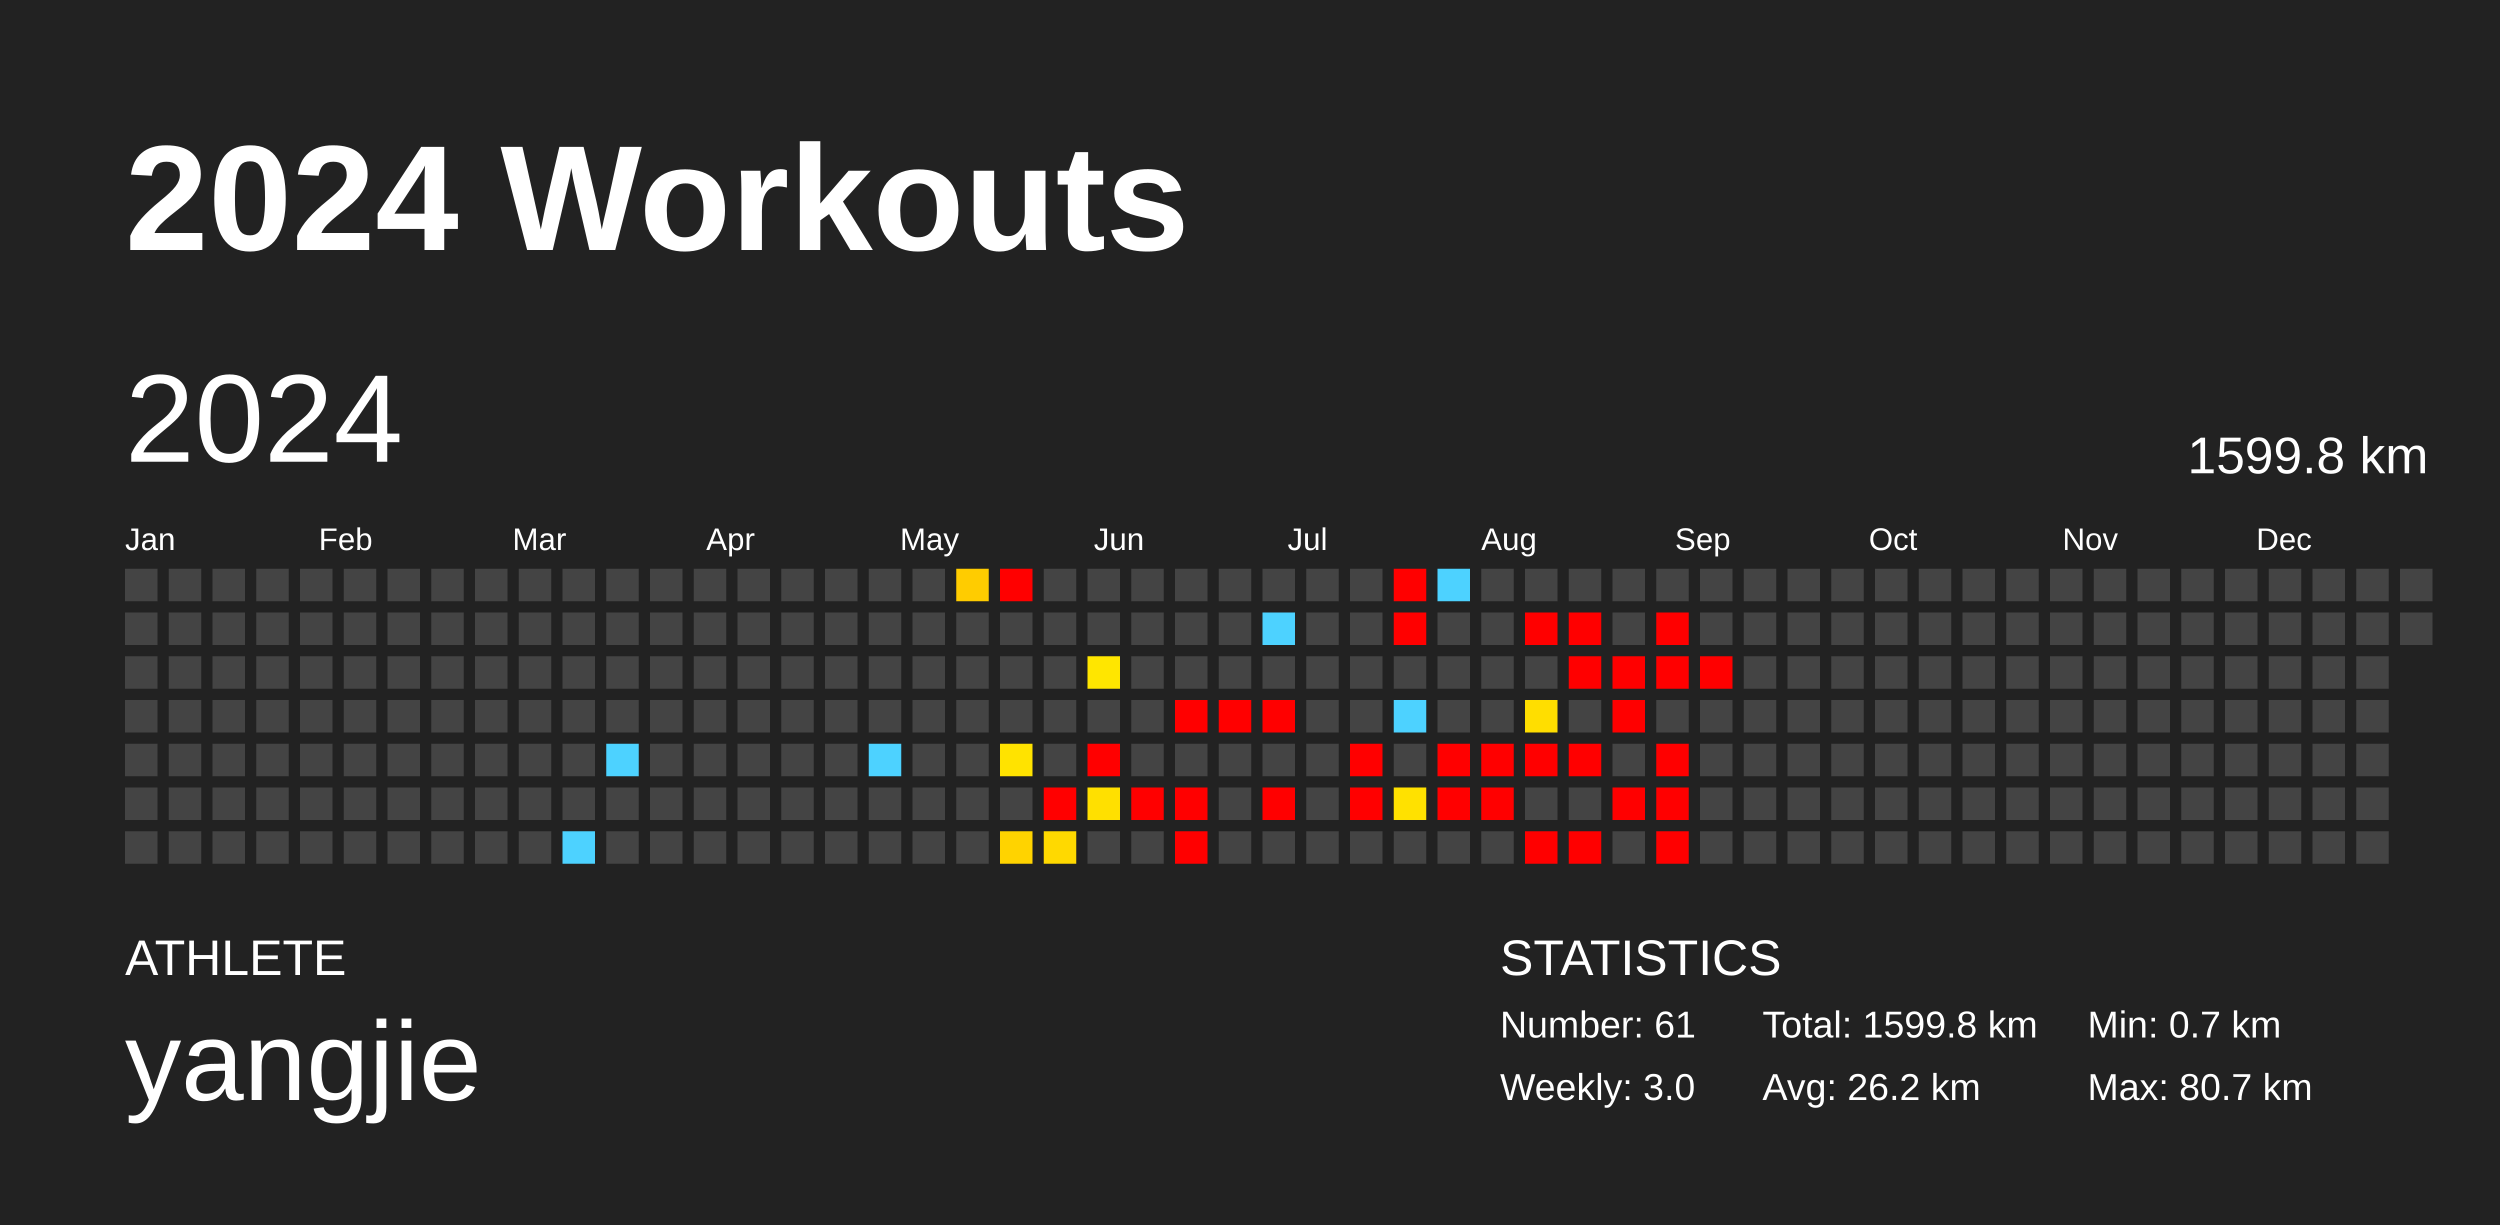
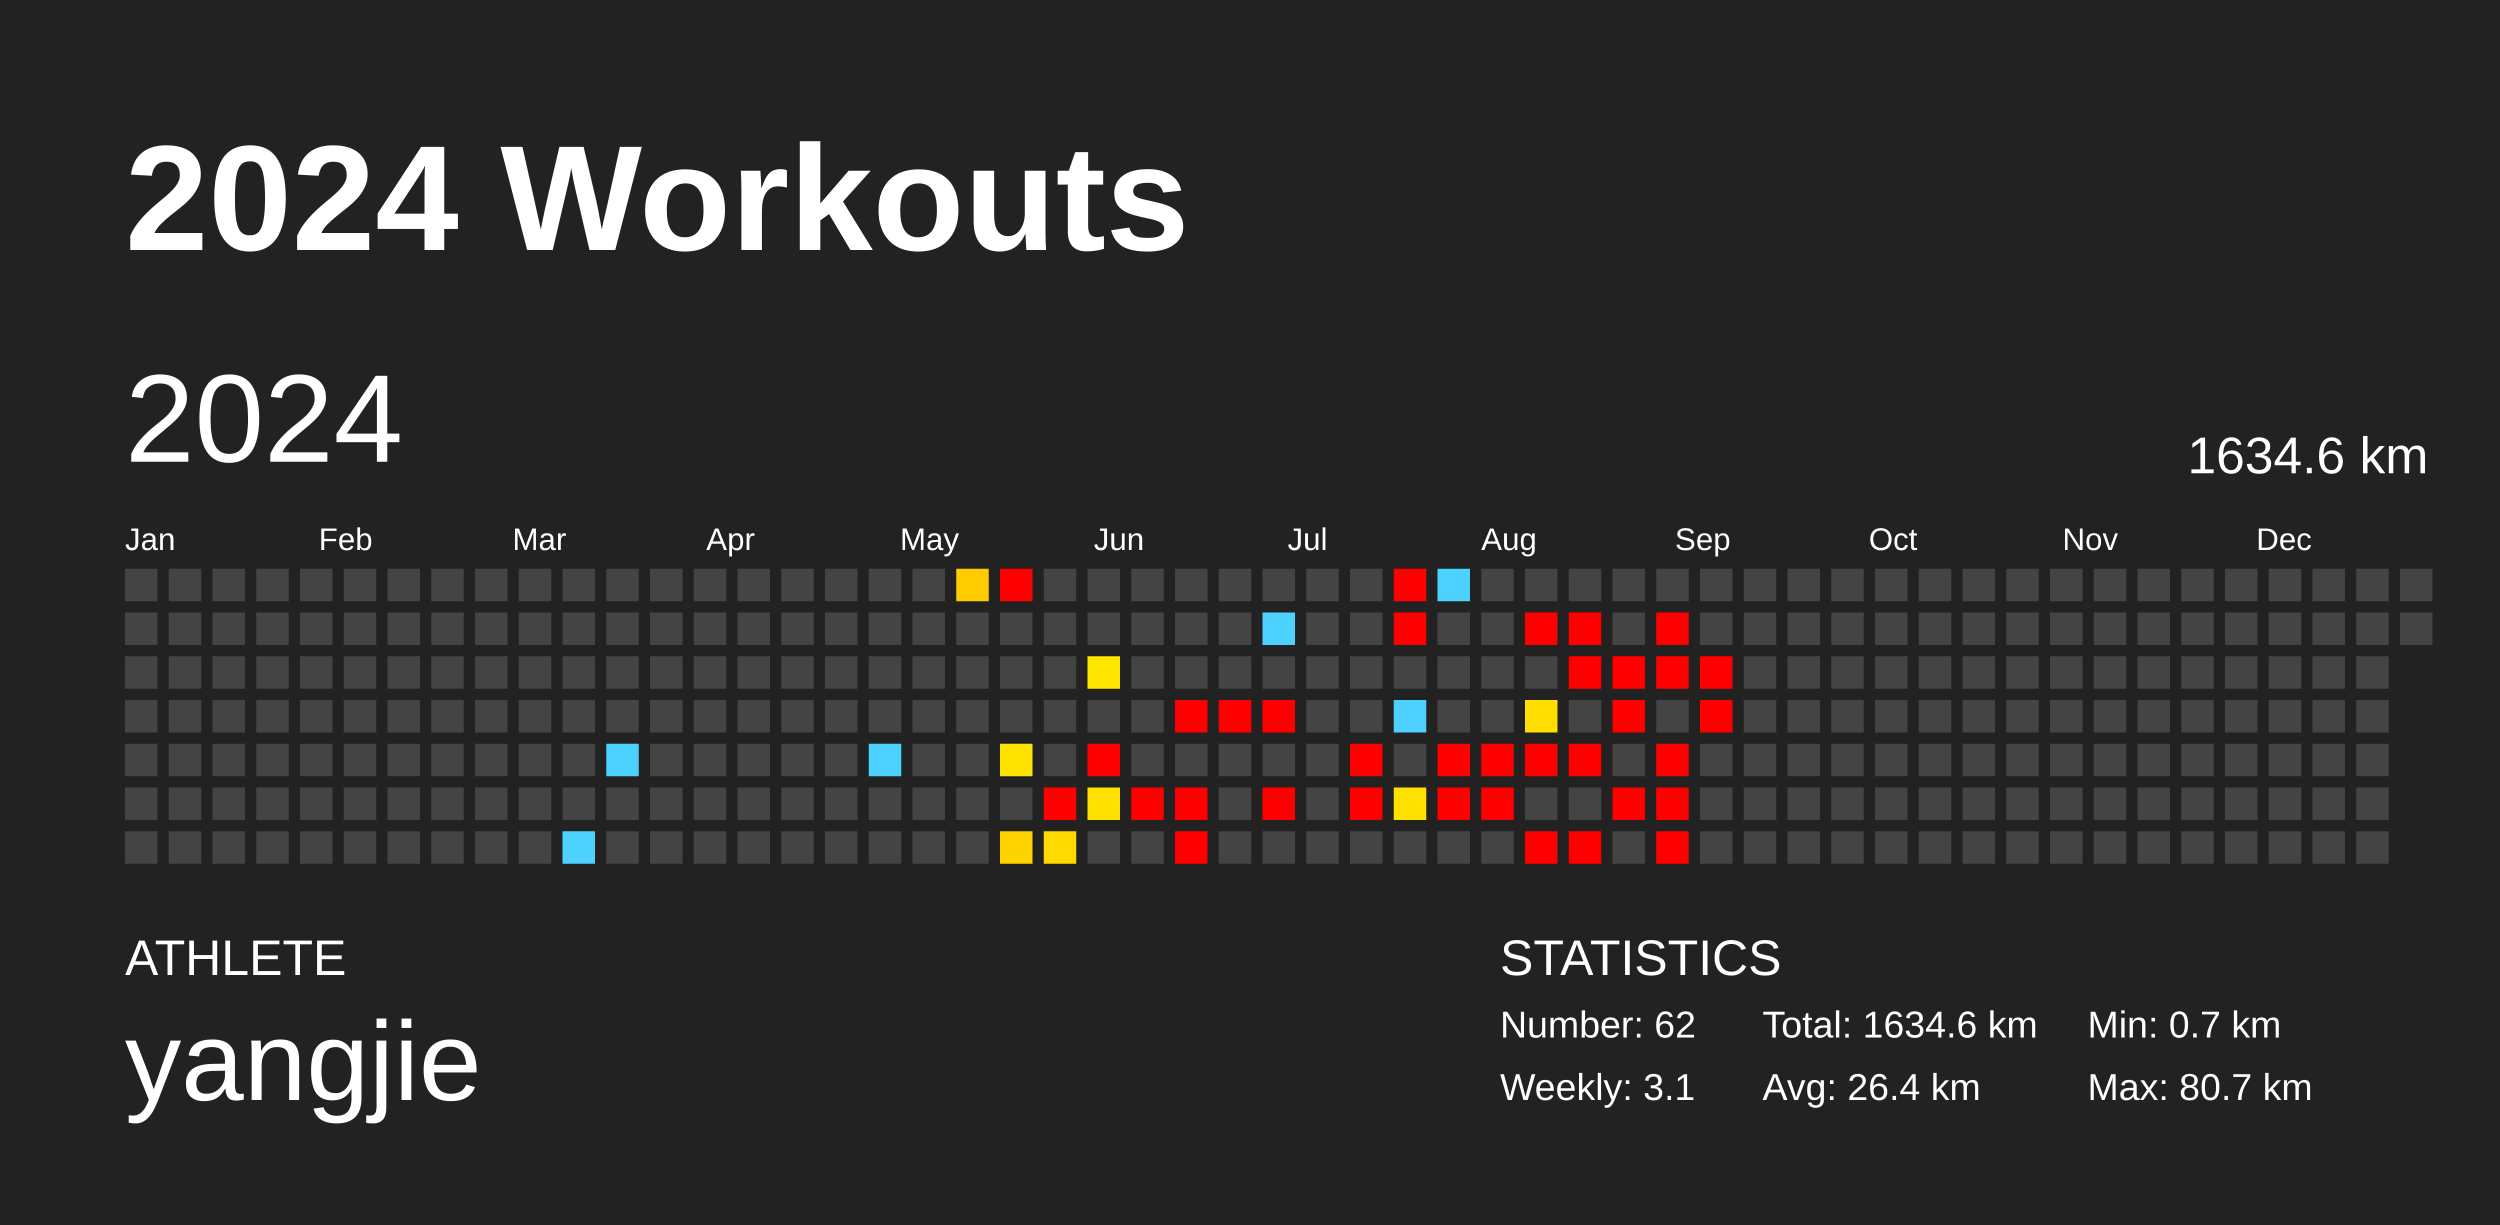
<svg xmlns="http://www.w3.org/2000/svg" baseProfile="full" height="98mm" version="1.1" viewBox="0,0,200,98" width="200mm">
  <defs />
  <rect fill="#222222" height="98" width="200" x="0" y="0" />
  <text fill="#FFFFFF" style="font-size:12px; font-family:Arial; font-weight:bold;" x="10" y="20">2024 Workouts</text>
  <text fill="#FFFFFF" style="font-size:4px; font-family:Arial" x="10" y="78">ATHLETE</text>
  <text fill="#FFFFFF" style="font-size:9px; font-family:Arial" x="10" y="88">yangjie</text>
  <text fill="#FFFFFF" style="font-size:4px; font-family:Arial" x="120" y="78">STATISTICS</text>
-   <text fill="#FFFFFF" style="font-size:3px; font-family:Arial" x="120" y="83">Number: 61</text>
-   <text fill="#FFFFFF" style="font-size:3px; font-family:Arial" x="120" y="88">Weekly: 3.0</text>
-   <text fill="#FFFFFF" style="font-size:3px; font-family:Arial" x="141" y="83">Total: 1599.8 km</text>
-   <text fill="#FFFFFF" style="font-size:3px; font-family:Arial" x="141" y="88">Avg: 26.2 km</text>
+   <text fill="#FFFFFF" style="font-size:3px; font-family:Arial" x="120" y="83">Number: 62</text>
+   <text fill="#FFFFFF" style="font-size:3px; font-family:Arial" x="120" y="88">Weekly: 3.1</text>
+   <text fill="#FFFFFF" style="font-size:3px; font-family:Arial" x="141" y="83">Total: 1634.6 km</text>
+   <text fill="#FFFFFF" style="font-size:3px; font-family:Arial" x="141" y="88">Avg: 26.4 km</text>
  <text fill="#FFFFFF" style="font-size:3px; font-family:Arial" x="167" y="83">Min: 0.7 km</text>
  <text fill="#FFFFFF" style="font-size:3px; font-family:Arial" x="167" y="88">Max: 80.7 km</text>
  <text dominant-baseline="hanging" fill="#FFFFFF" style="font-size:10.0px; font-family:Arial;" x="10" y="30">2024</text>
-   <text dominant-baseline="hanging" fill="#FFFFFF" style="font-size:4.125px; font-family:Arial;" x="175" y="35">1599.8 km</text>
+   <text dominant-baseline="hanging" fill="#FFFFFF" style="font-size:4.125px; font-family:Arial;" x="175" y="35">1634.6 km</text>
  <text fill="#FFFFFF" style="font-size:2.5px; font-family:Arial" x="10.0" y="44">Jan</text>
  <text fill="#FFFFFF" style="font-size:2.5px; font-family:Arial" x="25.5" y="44">Feb</text>
  <text fill="#FFFFFF" style="font-size:2.5px; font-family:Arial" x="41.0" y="44">Mar</text>
  <text fill="#FFFFFF" style="font-size:2.5px; font-family:Arial" x="56.5" y="44">Apr</text>
  <text fill="#FFFFFF" style="font-size:2.5px; font-family:Arial" x="72.0" y="44">May</text>
  <text fill="#FFFFFF" style="font-size:2.5px; font-family:Arial" x="87.5" y="44">Jun</text>
  <text fill="#FFFFFF" style="font-size:2.5px; font-family:Arial" x="103.0" y="44">Jul</text>
  <text fill="#FFFFFF" style="font-size:2.5px; font-family:Arial" x="118.5" y="44">Aug</text>
  <text fill="#FFFFFF" style="font-size:2.5px; font-family:Arial" x="134.0" y="44">Sep</text>
  <text fill="#FFFFFF" style="font-size:2.5px; font-family:Arial" x="149.5" y="44">Oct</text>
  <text fill="#FFFFFF" style="font-size:2.5px; font-family:Arial" x="165.0" y="44">Nov</text>
  <text fill="#FFFFFF" style="font-size:2.5px; font-family:Arial" x="180.5" y="44">Dec</text>
  <rect fill="#444444" height="2.6" width="2.6" x="10.0" y="45.5" />
  <rect fill="#444444" height="2.6" width="2.6" x="10.0" y="49.0" />
  <rect fill="#444444" height="2.6" width="2.6" x="10.0" y="52.5" />
  <rect fill="#444444" height="2.6" width="2.6" x="10.0" y="56.0" />
  <rect fill="#444444" height="2.6" width="2.6" x="10.0" y="59.5" />
  <rect fill="#444444" height="2.6" width="2.6" x="10.0" y="63.0" />
  <rect fill="#444444" height="2.6" width="2.6" x="10.0" y="66.5" />
  <rect fill="#444444" height="2.6" width="2.6" x="13.5" y="45.5" />
  <rect fill="#444444" height="2.6" width="2.6" x="13.5" y="49.0" />
  <rect fill="#444444" height="2.6" width="2.6" x="13.5" y="52.5" />
  <rect fill="#444444" height="2.6" width="2.6" x="13.5" y="56.0" />
  <rect fill="#444444" height="2.6" width="2.6" x="13.5" y="59.5" />
  <rect fill="#444444" height="2.6" width="2.6" x="13.5" y="63.0" />
  <rect fill="#444444" height="2.6" width="2.6" x="13.5" y="66.5" />
  <rect fill="#444444" height="2.6" width="2.6" x="17.0" y="45.5" />
  <rect fill="#444444" height="2.6" width="2.6" x="17.0" y="49.0" />
  <rect fill="#444444" height="2.6" width="2.6" x="17.0" y="52.5" />
  <rect fill="#444444" height="2.6" width="2.6" x="17.0" y="56.0" />
  <rect fill="#444444" height="2.6" width="2.6" x="17.0" y="59.5" />
  <rect fill="#444444" height="2.6" width="2.6" x="17.0" y="63.0" />
  <rect fill="#444444" height="2.6" width="2.6" x="17.0" y="66.5" />
  <rect fill="#444444" height="2.6" width="2.6" x="20.5" y="45.5" />
  <rect fill="#444444" height="2.6" width="2.6" x="20.5" y="49.0" />
  <rect fill="#444444" height="2.6" width="2.6" x="20.5" y="52.5" />
  <rect fill="#444444" height="2.6" width="2.6" x="20.5" y="56.0" />
  <rect fill="#444444" height="2.6" width="2.6" x="20.5" y="59.5" />
  <rect fill="#444444" height="2.6" width="2.6" x="20.5" y="63.0" />
  <rect fill="#444444" height="2.6" width="2.6" x="20.5" y="66.5" />
  <rect fill="#444444" height="2.6" width="2.6" x="24.0" y="45.5" />
  <rect fill="#444444" height="2.6" width="2.6" x="24.0" y="49.0" />
  <rect fill="#444444" height="2.6" width="2.6" x="24.0" y="52.5" />
  <rect fill="#444444" height="2.6" width="2.6" x="24.0" y="56.0" />
  <rect fill="#444444" height="2.6" width="2.6" x="24.0" y="59.5" />
  <rect fill="#444444" height="2.6" width="2.6" x="24.0" y="63.0" />
  <rect fill="#444444" height="2.6" width="2.6" x="24.0" y="66.5" />
  <rect fill="#444444" height="2.6" width="2.6" x="27.5" y="45.5" />
  <rect fill="#444444" height="2.6" width="2.6" x="27.5" y="49.0" />
  <rect fill="#444444" height="2.6" width="2.6" x="27.5" y="52.5" />
  <rect fill="#444444" height="2.6" width="2.6" x="27.5" y="56.0" />
  <rect fill="#444444" height="2.6" width="2.6" x="27.5" y="59.5" />
  <rect fill="#444444" height="2.6" width="2.6" x="27.5" y="63.0" />
  <rect fill="#444444" height="2.6" width="2.6" x="27.5" y="66.5" />
  <rect fill="#444444" height="2.6" width="2.6" x="31.0" y="45.5" />
  <rect fill="#444444" height="2.6" width="2.6" x="31.0" y="49.0" />
  <rect fill="#444444" height="2.6" width="2.6" x="31.0" y="52.5" />
  <rect fill="#444444" height="2.6" width="2.6" x="31.0" y="56.0" />
  <rect fill="#444444" height="2.6" width="2.6" x="31.0" y="59.5" />
  <rect fill="#444444" height="2.6" width="2.6" x="31.0" y="63.0" />
  <rect fill="#444444" height="2.6" width="2.6" x="31.0" y="66.5" />
  <rect fill="#444444" height="2.6" width="2.6" x="34.5" y="45.5" />
  <rect fill="#444444" height="2.6" width="2.6" x="34.5" y="49.0" />
  <rect fill="#444444" height="2.6" width="2.6" x="34.5" y="52.5" />
  <rect fill="#444444" height="2.6" width="2.6" x="34.5" y="56.0" />
  <rect fill="#444444" height="2.6" width="2.6" x="34.5" y="59.5" />
  <rect fill="#444444" height="2.6" width="2.6" x="34.5" y="63.0" />
  <rect fill="#444444" height="2.6" width="2.6" x="34.5" y="66.5" />
  <rect fill="#444444" height="2.6" width="2.6" x="38.0" y="45.5" />
  <rect fill="#444444" height="2.6" width="2.6" x="38.0" y="49.0" />
  <rect fill="#444444" height="2.6" width="2.6" x="38.0" y="52.5" />
  <rect fill="#444444" height="2.6" width="2.6" x="38.0" y="56.0" />
  <rect fill="#444444" height="2.6" width="2.6" x="38.0" y="59.5" />
  <rect fill="#444444" height="2.6" width="2.6" x="38.0" y="63.0" />
  <rect fill="#444444" height="2.6" width="2.6" x="38.0" y="66.5" />
  <rect fill="#444444" height="2.6" width="2.6" x="41.5" y="45.5" />
  <rect fill="#444444" height="2.6" width="2.6" x="41.5" y="49.0" />
  <rect fill="#444444" height="2.6" width="2.6" x="41.5" y="52.5" />
  <rect fill="#444444" height="2.6" width="2.6" x="41.5" y="56.0" />
  <rect fill="#444444" height="2.6" width="2.6" x="41.5" y="59.5" />
  <rect fill="#444444" height="2.6" width="2.6" x="41.5" y="63.0" />
  <rect fill="#444444" height="2.6" width="2.6" x="41.5" y="66.5" />
  <rect fill="#444444" height="2.6" width="2.6" x="45.0" y="45.5" />
  <rect fill="#444444" height="2.6" width="2.6" x="45.0" y="49.0" />
  <rect fill="#444444" height="2.6" width="2.6" x="45.0" y="52.5" />
  <rect fill="#444444" height="2.6" width="2.6" x="45.0" y="56.0" />
  <rect fill="#444444" height="2.6" width="2.6" x="45.0" y="59.5" />
  <rect fill="#444444" height="2.6" width="2.6" x="45.0" y="63.0" />
  <rect fill="#4dd2ff" height="2.6" width="2.6" x="45.0" y="66.5" />
  <rect fill="#444444" height="2.6" width="2.6" x="48.5" y="45.5" />
  <rect fill="#444444" height="2.6" width="2.6" x="48.5" y="49.0" />
  <rect fill="#444444" height="2.6" width="2.6" x="48.5" y="52.5" />
  <rect fill="#444444" height="2.6" width="2.6" x="48.5" y="56.0" />
  <rect fill="#4dd2ff" height="2.6" width="2.6" x="48.5" y="59.5" />
  <rect fill="#444444" height="2.6" width="2.6" x="48.5" y="63.0" />
  <rect fill="#444444" height="2.6" width="2.6" x="48.5" y="66.5" />
  <rect fill="#444444" height="2.6" width="2.6" x="52.0" y="45.5" />
  <rect fill="#444444" height="2.6" width="2.6" x="52.0" y="49.0" />
  <rect fill="#444444" height="2.6" width="2.6" x="52.0" y="52.5" />
  <rect fill="#444444" height="2.6" width="2.6" x="52.0" y="56.0" />
  <rect fill="#444444" height="2.6" width="2.6" x="52.0" y="59.5" />
  <rect fill="#444444" height="2.6" width="2.6" x="52.0" y="63.0" />
  <rect fill="#444444" height="2.6" width="2.6" x="52.0" y="66.5" />
  <rect fill="#444444" height="2.6" width="2.6" x="55.5" y="45.5" />
  <rect fill="#444444" height="2.6" width="2.6" x="55.5" y="49.0" />
  <rect fill="#444444" height="2.6" width="2.6" x="55.5" y="52.5" />
  <rect fill="#444444" height="2.6" width="2.6" x="55.5" y="56.0" />
  <rect fill="#444444" height="2.6" width="2.6" x="55.5" y="59.5" />
  <rect fill="#444444" height="2.6" width="2.6" x="55.5" y="63.0" />
  <rect fill="#444444" height="2.6" width="2.6" x="55.5" y="66.5" />
  <rect fill="#444444" height="2.6" width="2.6" x="59.0" y="45.5" />
  <rect fill="#444444" height="2.6" width="2.6" x="59.0" y="49.0" />
  <rect fill="#444444" height="2.6" width="2.6" x="59.0" y="52.5" />
  <rect fill="#444444" height="2.6" width="2.6" x="59.0" y="56.0" />
  <rect fill="#444444" height="2.6" width="2.6" x="59.0" y="59.5" />
  <rect fill="#444444" height="2.6" width="2.6" x="59.0" y="63.0" />
  <rect fill="#444444" height="2.6" width="2.6" x="59.0" y="66.5" />
  <rect fill="#444444" height="2.6" width="2.6" x="62.5" y="45.5" />
  <rect fill="#444444" height="2.6" width="2.6" x="62.5" y="49.0" />
  <rect fill="#444444" height="2.6" width="2.6" x="62.5" y="52.5" />
  <rect fill="#444444" height="2.6" width="2.6" x="62.5" y="56.0" />
  <rect fill="#444444" height="2.6" width="2.6" x="62.5" y="59.5" />
  <rect fill="#444444" height="2.6" width="2.6" x="62.5" y="63.0" />
  <rect fill="#444444" height="2.6" width="2.6" x="62.5" y="66.5" />
  <rect fill="#444444" height="2.6" width="2.6" x="66.0" y="45.5" />
  <rect fill="#444444" height="2.6" width="2.6" x="66.0" y="49.0" />
  <rect fill="#444444" height="2.6" width="2.6" x="66.0" y="52.5" />
  <rect fill="#444444" height="2.6" width="2.6" x="66.0" y="56.0" />
  <rect fill="#444444" height="2.6" width="2.6" x="66.0" y="59.5" />
  <rect fill="#444444" height="2.6" width="2.6" x="66.0" y="63.0" />
  <rect fill="#444444" height="2.6" width="2.6" x="66.0" y="66.5" />
  <rect fill="#444444" height="2.6" width="2.6" x="69.5" y="45.5" />
  <rect fill="#444444" height="2.6" width="2.6" x="69.5" y="49.0" />
  <rect fill="#444444" height="2.6" width="2.6" x="69.5" y="52.5" />
  <rect fill="#444444" height="2.6" width="2.6" x="69.5" y="56.0" />
  <rect fill="#4dd2ff" height="2.6" width="2.6" x="69.5" y="59.5" />
  <rect fill="#444444" height="2.6" width="2.6" x="69.5" y="63.0" />
  <rect fill="#444444" height="2.6" width="2.6" x="69.5" y="66.5" />
  <rect fill="#444444" height="2.6" width="2.6" x="73.0" y="45.5" />
  <rect fill="#444444" height="2.6" width="2.6" x="73.0" y="49.0" />
  <rect fill="#444444" height="2.6" width="2.6" x="73.0" y="52.5" />
  <rect fill="#444444" height="2.6" width="2.6" x="73.0" y="56.0" />
  <rect fill="#444444" height="2.6" width="2.6" x="73.0" y="59.5" />
  <rect fill="#444444" height="2.6" width="2.6" x="73.0" y="63.0" />
  <rect fill="#444444" height="2.6" width="2.6" x="73.0" y="66.5" />
  <rect fill="#ffcc00" height="2.6" width="2.6" x="76.5" y="45.5" />
  <rect fill="#444444" height="2.6" width="2.6" x="76.5" y="49.0" />
  <rect fill="#444444" height="2.6" width="2.6" x="76.5" y="52.5" />
  <rect fill="#444444" height="2.6" width="2.6" x="76.5" y="56.0" />
  <rect fill="#444444" height="2.6" width="2.6" x="76.5" y="59.5" />
  <rect fill="#444444" height="2.6" width="2.6" x="76.5" y="63.0" />
  <rect fill="#444444" height="2.6" width="2.6" x="76.5" y="66.5" />
  <rect fill="red" height="2.6" width="2.6" x="80.0" y="45.5" />
  <rect fill="#444444" height="2.6" width="2.6" x="80.0" y="49.0" />
  <rect fill="#444444" height="2.6" width="2.6" x="80.0" y="52.5" />
  <rect fill="#444444" height="2.6" width="2.6" x="80.0" y="56.0" />
  <rect fill="#ffe300" height="2.6" width="2.6" x="80.0" y="59.5" />
  <rect fill="#444444" height="2.6" width="2.6" x="80.0" y="63.0" />
  <rect fill="#ffd300" height="2.6" width="2.6" x="80.0" y="66.5" />
  <rect fill="#444444" height="2.6" width="2.6" x="83.5" y="45.5" />
  <rect fill="#444444" height="2.6" width="2.6" x="83.5" y="49.0" />
  <rect fill="#444444" height="2.6" width="2.6" x="83.5" y="52.5" />
  <rect fill="#444444" height="2.6" width="2.6" x="83.5" y="56.0" />
  <rect fill="#444444" height="2.6" width="2.6" x="83.5" y="59.5" />
  <rect fill="red" height="2.6" width="2.6" x="83.5" y="63.0" />
  <rect fill="#ffd900" height="2.6" width="2.6" x="83.5" y="66.5" />
  <rect fill="#444444" height="2.6" width="2.6" x="87.0" y="45.5" />
  <rect fill="#444444" height="2.6" width="2.6" x="87.0" y="49.0" />
  <rect fill="#ffe600" height="2.6" width="2.6" x="87.0" y="52.5" />
  <rect fill="#444444" height="2.6" width="2.6" x="87.0" y="56.0" />
  <rect fill="red" height="2.6" width="2.6" x="87.0" y="59.5" />
  <rect fill="#ffe000" height="2.6" width="2.6" x="87.0" y="63.0" />
  <rect fill="#444444" height="2.6" width="2.6" x="87.0" y="66.5" />
  <rect fill="#444444" height="2.6" width="2.6" x="90.5" y="45.5" />
  <rect fill="#444444" height="2.6" width="2.6" x="90.5" y="49.0" />
  <rect fill="#444444" height="2.6" width="2.6" x="90.5" y="52.5" />
  <rect fill="#444444" height="2.6" width="2.6" x="90.5" y="56.0" />
  <rect fill="#444444" height="2.6" width="2.6" x="90.5" y="59.5" />
  <rect fill="red" height="2.6" width="2.6" x="90.5" y="63.0" />
  <rect fill="#444444" height="2.6" width="2.6" x="90.5" y="66.5" />
  <rect fill="#444444" height="2.6" width="2.6" x="94.0" y="45.5" />
  <rect fill="#444444" height="2.6" width="2.6" x="94.0" y="49.0" />
  <rect fill="#444444" height="2.6" width="2.6" x="94.0" y="52.5" />
  <rect fill="red" height="2.6" width="2.6" x="94.0" y="56.0" />
  <rect fill="#444444" height="2.6" width="2.6" x="94.0" y="59.5" />
  <rect fill="red" height="2.6" width="2.6" x="94.0" y="63.0" />
  <rect fill="red" height="2.6" width="2.6" x="94.0" y="66.5" />
  <rect fill="#444444" height="2.6" width="2.6" x="97.5" y="45.5" />
  <rect fill="#444444" height="2.6" width="2.6" x="97.5" y="49.0" />
  <rect fill="#444444" height="2.6" width="2.6" x="97.5" y="52.5" />
  <rect fill="red" height="2.6" width="2.6" x="97.5" y="56.0" />
  <rect fill="#444444" height="2.6" width="2.6" x="97.5" y="59.5" />
  <rect fill="#444444" height="2.6" width="2.6" x="97.5" y="63.0" />
  <rect fill="#444444" height="2.6" width="2.6" x="97.5" y="66.5" />
  <rect fill="#444444" height="2.6" width="2.6" x="101.0" y="45.5" />
  <rect fill="#4dd2ff" height="2.6" width="2.6" x="101.0" y="49.0" />
  <rect fill="#444444" height="2.6" width="2.6" x="101.0" y="52.5" />
  <rect fill="red" height="2.6" width="2.6" x="101.0" y="56.0" />
  <rect fill="#444444" height="2.6" width="2.6" x="101.0" y="59.5" />
  <rect fill="red" height="2.6" width="2.6" x="101.0" y="63.0" />
  <rect fill="#444444" height="2.6" width="2.6" x="101.0" y="66.5" />
  <rect fill="#444444" height="2.6" width="2.6" x="104.5" y="45.5" />
  <rect fill="#444444" height="2.6" width="2.6" x="104.5" y="49.0" />
  <rect fill="#444444" height="2.6" width="2.6" x="104.5" y="52.5" />
  <rect fill="#444444" height="2.6" width="2.6" x="104.5" y="56.0" />
  <rect fill="#444444" height="2.6" width="2.6" x="104.5" y="59.5" />
  <rect fill="#444444" height="2.6" width="2.6" x="104.5" y="63.0" />
  <rect fill="#444444" height="2.6" width="2.6" x="104.5" y="66.5" />
  <rect fill="#444444" height="2.6" width="2.6" x="108.0" y="45.5" />
  <rect fill="#444444" height="2.6" width="2.6" x="108.0" y="49.0" />
  <rect fill="#444444" height="2.6" width="2.6" x="108.0" y="52.5" />
  <rect fill="#444444" height="2.6" width="2.6" x="108.0" y="56.0" />
  <rect fill="red" height="2.6" width="2.6" x="108.0" y="59.5" />
  <rect fill="red" height="2.6" width="2.6" x="108.0" y="63.0" />
  <rect fill="#444444" height="2.6" width="2.6" x="108.0" y="66.5" />
  <rect fill="red" height="2.6" width="2.6" x="111.5" y="45.5" />
  <rect fill="red" height="2.6" width="2.6" x="111.5" y="49.0" />
  <rect fill="#444444" height="2.6" width="2.6" x="111.5" y="52.5" />
  <rect fill="#4dd2ff" height="2.6" width="2.6" x="111.5" y="56.0" />
  <rect fill="#444444" height="2.6" width="2.6" x="111.5" y="59.5" />
  <rect fill="#ffe100" height="2.6" width="2.6" x="111.5" y="63.0" />
  <rect fill="#444444" height="2.6" width="2.6" x="111.5" y="66.5" />
  <rect fill="#4dd2ff" height="2.6" width="2.6" x="115.0" y="45.5" />
  <rect fill="#444444" height="2.6" width="2.6" x="115.0" y="49.0" />
  <rect fill="#444444" height="2.6" width="2.6" x="115.0" y="52.5" />
  <rect fill="#444444" height="2.6" width="2.6" x="115.0" y="56.0" />
  <rect fill="red" height="2.6" width="2.6" x="115.0" y="59.5" />
  <rect fill="red" height="2.6" width="2.6" x="115.0" y="63.0" />
  <rect fill="#444444" height="2.6" width="2.6" x="115.0" y="66.5" />
  <rect fill="#444444" height="2.6" width="2.6" x="118.5" y="45.5" />
  <rect fill="#444444" height="2.6" width="2.6" x="118.5" y="49.0" />
  <rect fill="#444444" height="2.6" width="2.6" x="118.5" y="52.5" />
  <rect fill="#444444" height="2.6" width="2.6" x="118.5" y="56.0" />
  <rect fill="red" height="2.6" width="2.6" x="118.5" y="59.5" />
  <rect fill="red" height="2.6" width="2.6" x="118.5" y="63.0" />
  <rect fill="#444444" height="2.6" width="2.6" x="118.5" y="66.5" />
  <rect fill="#444444" height="2.6" width="2.6" x="122.0" y="45.5" />
  <rect fill="red" height="2.6" width="2.6" x="122.0" y="49.0" />
  <rect fill="#444444" height="2.6" width="2.6" x="122.0" y="52.5" />
  <rect fill="#ffde00" height="2.6" width="2.6" x="122.0" y="56.0" />
  <rect fill="red" height="2.6" width="2.6" x="122.0" y="59.5" />
  <rect fill="#444444" height="2.6" width="2.6" x="122.0" y="63.0" />
  <rect fill="red" height="2.6" width="2.6" x="122.0" y="66.5" />
  <rect fill="#444444" height="2.6" width="2.6" x="125.5" y="45.5" />
  <rect fill="red" height="2.6" width="2.6" x="125.5" y="49.0" />
  <rect fill="red" height="2.6" width="2.6" x="125.5" y="52.5" />
  <rect fill="#444444" height="2.6" width="2.6" x="125.5" y="56.0" />
  <rect fill="red" height="2.6" width="2.6" x="125.5" y="59.5" />
  <rect fill="#444444" height="2.6" width="2.6" x="125.5" y="63.0" />
  <rect fill="red" height="2.6" width="2.6" x="125.5" y="66.5" />
  <rect fill="#444444" height="2.6" width="2.6" x="129.0" y="45.5" />
  <rect fill="#444444" height="2.6" width="2.6" x="129.0" y="49.0" />
  <rect fill="red" height="2.6" width="2.6" x="129.0" y="52.5" />
  <rect fill="red" height="2.6" width="2.6" x="129.0" y="56.0" />
  <rect fill="#444444" height="2.6" width="2.6" x="129.0" y="59.5" />
  <rect fill="red" height="2.6" width="2.6" x="129.0" y="63.0" />
  <rect fill="#444444" height="2.6" width="2.6" x="129.0" y="66.5" />
  <rect fill="#444444" height="2.6" width="2.6" x="132.5" y="45.5" />
  <rect fill="red" height="2.6" width="2.6" x="132.5" y="49.0" />
  <rect fill="red" height="2.6" width="2.6" x="132.5" y="52.5" />
  <rect fill="#444444" height="2.6" width="2.6" x="132.5" y="56.0" />
  <rect fill="red" height="2.6" width="2.6" x="132.5" y="59.5" />
  <rect fill="red" height="2.6" width="2.6" x="132.5" y="63.0" />
  <rect fill="red" height="2.6" width="2.6" x="132.5" y="66.5" />
  <rect fill="#444444" height="2.6" width="2.6" x="136.0" y="45.5" />
  <rect fill="#444444" height="2.6" width="2.6" x="136.0" y="49.0" />
  <rect fill="red" height="2.6" width="2.6" x="136.0" y="52.5" />
-   <rect fill="#444444" height="2.6" width="2.6" x="136.0" y="56.0" />
+   <rect fill="red" height="2.6" width="2.6" x="136.0" y="56.0" />
  <rect fill="#444444" height="2.6" width="2.6" x="136.0" y="59.5" />
  <rect fill="#444444" height="2.6" width="2.6" x="136.0" y="63.0" />
  <rect fill="#444444" height="2.6" width="2.6" x="136.0" y="66.5" />
  <rect fill="#444444" height="2.6" width="2.6" x="139.5" y="45.5" />
  <rect fill="#444444" height="2.6" width="2.6" x="139.5" y="49.0" />
  <rect fill="#444444" height="2.6" width="2.6" x="139.5" y="52.5" />
  <rect fill="#444444" height="2.6" width="2.6" x="139.5" y="56.0" />
  <rect fill="#444444" height="2.6" width="2.6" x="139.5" y="59.5" />
  <rect fill="#444444" height="2.6" width="2.6" x="139.5" y="63.0" />
  <rect fill="#444444" height="2.6" width="2.6" x="139.5" y="66.5" />
  <rect fill="#444444" height="2.6" width="2.6" x="143.0" y="45.5" />
  <rect fill="#444444" height="2.6" width="2.6" x="143.0" y="49.0" />
  <rect fill="#444444" height="2.6" width="2.6" x="143.0" y="52.5" />
  <rect fill="#444444" height="2.6" width="2.6" x="143.0" y="56.0" />
  <rect fill="#444444" height="2.6" width="2.6" x="143.0" y="59.5" />
  <rect fill="#444444" height="2.6" width="2.6" x="143.0" y="63.0" />
  <rect fill="#444444" height="2.6" width="2.6" x="143.0" y="66.5" />
  <rect fill="#444444" height="2.6" width="2.6" x="146.5" y="45.5" />
  <rect fill="#444444" height="2.6" width="2.6" x="146.5" y="49.0" />
  <rect fill="#444444" height="2.6" width="2.6" x="146.5" y="52.5" />
  <rect fill="#444444" height="2.6" width="2.6" x="146.5" y="56.0" />
  <rect fill="#444444" height="2.6" width="2.6" x="146.5" y="59.5" />
  <rect fill="#444444" height="2.6" width="2.6" x="146.5" y="63.0" />
  <rect fill="#444444" height="2.6" width="2.6" x="146.5" y="66.5" />
  <rect fill="#444444" height="2.6" width="2.6" x="150.0" y="45.5" />
  <rect fill="#444444" height="2.6" width="2.6" x="150.0" y="49.0" />
  <rect fill="#444444" height="2.6" width="2.6" x="150.0" y="52.5" />
  <rect fill="#444444" height="2.6" width="2.6" x="150.0" y="56.0" />
  <rect fill="#444444" height="2.6" width="2.6" x="150.0" y="59.5" />
  <rect fill="#444444" height="2.6" width="2.6" x="150.0" y="63.0" />
  <rect fill="#444444" height="2.6" width="2.6" x="150.0" y="66.5" />
  <rect fill="#444444" height="2.6" width="2.6" x="153.5" y="45.5" />
  <rect fill="#444444" height="2.6" width="2.6" x="153.5" y="49.0" />
  <rect fill="#444444" height="2.6" width="2.6" x="153.5" y="52.5" />
  <rect fill="#444444" height="2.6" width="2.6" x="153.5" y="56.0" />
  <rect fill="#444444" height="2.6" width="2.6" x="153.5" y="59.5" />
  <rect fill="#444444" height="2.6" width="2.6" x="153.5" y="63.0" />
  <rect fill="#444444" height="2.6" width="2.6" x="153.5" y="66.5" />
  <rect fill="#444444" height="2.6" width="2.6" x="157.0" y="45.5" />
  <rect fill="#444444" height="2.6" width="2.6" x="157.0" y="49.0" />
  <rect fill="#444444" height="2.6" width="2.6" x="157.0" y="52.5" />
  <rect fill="#444444" height="2.6" width="2.6" x="157.0" y="56.0" />
  <rect fill="#444444" height="2.6" width="2.6" x="157.0" y="59.5" />
  <rect fill="#444444" height="2.6" width="2.6" x="157.0" y="63.0" />
  <rect fill="#444444" height="2.6" width="2.6" x="157.0" y="66.5" />
  <rect fill="#444444" height="2.6" width="2.6" x="160.5" y="45.5" />
  <rect fill="#444444" height="2.6" width="2.6" x="160.5" y="49.0" />
  <rect fill="#444444" height="2.6" width="2.6" x="160.5" y="52.5" />
  <rect fill="#444444" height="2.6" width="2.6" x="160.5" y="56.0" />
  <rect fill="#444444" height="2.6" width="2.6" x="160.5" y="59.5" />
  <rect fill="#444444" height="2.6" width="2.6" x="160.5" y="63.0" />
  <rect fill="#444444" height="2.6" width="2.6" x="160.5" y="66.5" />
  <rect fill="#444444" height="2.6" width="2.6" x="164.0" y="45.5" />
  <rect fill="#444444" height="2.6" width="2.6" x="164.0" y="49.0" />
  <rect fill="#444444" height="2.6" width="2.6" x="164.0" y="52.5" />
  <rect fill="#444444" height="2.6" width="2.6" x="164.0" y="56.0" />
  <rect fill="#444444" height="2.6" width="2.6" x="164.0" y="59.5" />
  <rect fill="#444444" height="2.6" width="2.6" x="164.0" y="63.0" />
  <rect fill="#444444" height="2.6" width="2.6" x="164.0" y="66.5" />
  <rect fill="#444444" height="2.6" width="2.6" x="167.5" y="45.5" />
  <rect fill="#444444" height="2.6" width="2.6" x="167.5" y="49.0" />
  <rect fill="#444444" height="2.6" width="2.6" x="167.5" y="52.5" />
  <rect fill="#444444" height="2.6" width="2.6" x="167.5" y="56.0" />
  <rect fill="#444444" height="2.6" width="2.6" x="167.5" y="59.5" />
  <rect fill="#444444" height="2.6" width="2.6" x="167.5" y="63.0" />
  <rect fill="#444444" height="2.6" width="2.6" x="167.5" y="66.5" />
  <rect fill="#444444" height="2.6" width="2.6" x="171.0" y="45.5" />
  <rect fill="#444444" height="2.6" width="2.6" x="171.0" y="49.0" />
  <rect fill="#444444" height="2.6" width="2.6" x="171.0" y="52.5" />
  <rect fill="#444444" height="2.6" width="2.6" x="171.0" y="56.0" />
  <rect fill="#444444" height="2.6" width="2.6" x="171.0" y="59.5" />
  <rect fill="#444444" height="2.6" width="2.6" x="171.0" y="63.0" />
  <rect fill="#444444" height="2.6" width="2.6" x="171.0" y="66.5" />
  <rect fill="#444444" height="2.6" width="2.6" x="174.5" y="45.5" />
  <rect fill="#444444" height="2.6" width="2.6" x="174.5" y="49.0" />
  <rect fill="#444444" height="2.6" width="2.6" x="174.5" y="52.5" />
  <rect fill="#444444" height="2.6" width="2.6" x="174.5" y="56.0" />
  <rect fill="#444444" height="2.6" width="2.6" x="174.5" y="59.5" />
  <rect fill="#444444" height="2.6" width="2.6" x="174.5" y="63.0" />
  <rect fill="#444444" height="2.6" width="2.6" x="174.5" y="66.5" />
  <rect fill="#444444" height="2.6" width="2.6" x="178.0" y="45.5" />
  <rect fill="#444444" height="2.6" width="2.6" x="178.0" y="49.0" />
  <rect fill="#444444" height="2.6" width="2.6" x="178.0" y="52.5" />
  <rect fill="#444444" height="2.6" width="2.6" x="178.0" y="56.0" />
  <rect fill="#444444" height="2.6" width="2.6" x="178.0" y="59.5" />
  <rect fill="#444444" height="2.6" width="2.6" x="178.0" y="63.0" />
  <rect fill="#444444" height="2.6" width="2.6" x="178.0" y="66.5" />
  <rect fill="#444444" height="2.6" width="2.6" x="181.5" y="45.5" />
  <rect fill="#444444" height="2.6" width="2.6" x="181.5" y="49.0" />
  <rect fill="#444444" height="2.6" width="2.6" x="181.5" y="52.5" />
  <rect fill="#444444" height="2.6" width="2.6" x="181.5" y="56.0" />
  <rect fill="#444444" height="2.6" width="2.6" x="181.5" y="59.5" />
  <rect fill="#444444" height="2.6" width="2.6" x="181.5" y="63.0" />
  <rect fill="#444444" height="2.6" width="2.6" x="181.5" y="66.5" />
  <rect fill="#444444" height="2.6" width="2.6" x="185.0" y="45.5" />
  <rect fill="#444444" height="2.6" width="2.6" x="185.0" y="49.0" />
  <rect fill="#444444" height="2.6" width="2.6" x="185.0" y="52.5" />
  <rect fill="#444444" height="2.6" width="2.6" x="185.0" y="56.0" />
  <rect fill="#444444" height="2.6" width="2.6" x="185.0" y="59.5" />
  <rect fill="#444444" height="2.6" width="2.6" x="185.0" y="63.0" />
  <rect fill="#444444" height="2.6" width="2.6" x="185.0" y="66.5" />
  <rect fill="#444444" height="2.6" width="2.6" x="188.5" y="45.5" />
  <rect fill="#444444" height="2.6" width="2.6" x="188.5" y="49.0" />
  <rect fill="#444444" height="2.6" width="2.6" x="188.5" y="52.5" />
  <rect fill="#444444" height="2.6" width="2.6" x="188.5" y="56.0" />
  <rect fill="#444444" height="2.6" width="2.6" x="188.5" y="59.5" />
  <rect fill="#444444" height="2.6" width="2.6" x="188.5" y="63.0" />
  <rect fill="#444444" height="2.6" width="2.6" x="188.5" y="66.5" />
  <rect fill="#444444" height="2.6" width="2.6" x="192.0" y="45.5" />
  <rect fill="#444444" height="2.6" width="2.6" x="192.0" y="49.0" />
</svg>
